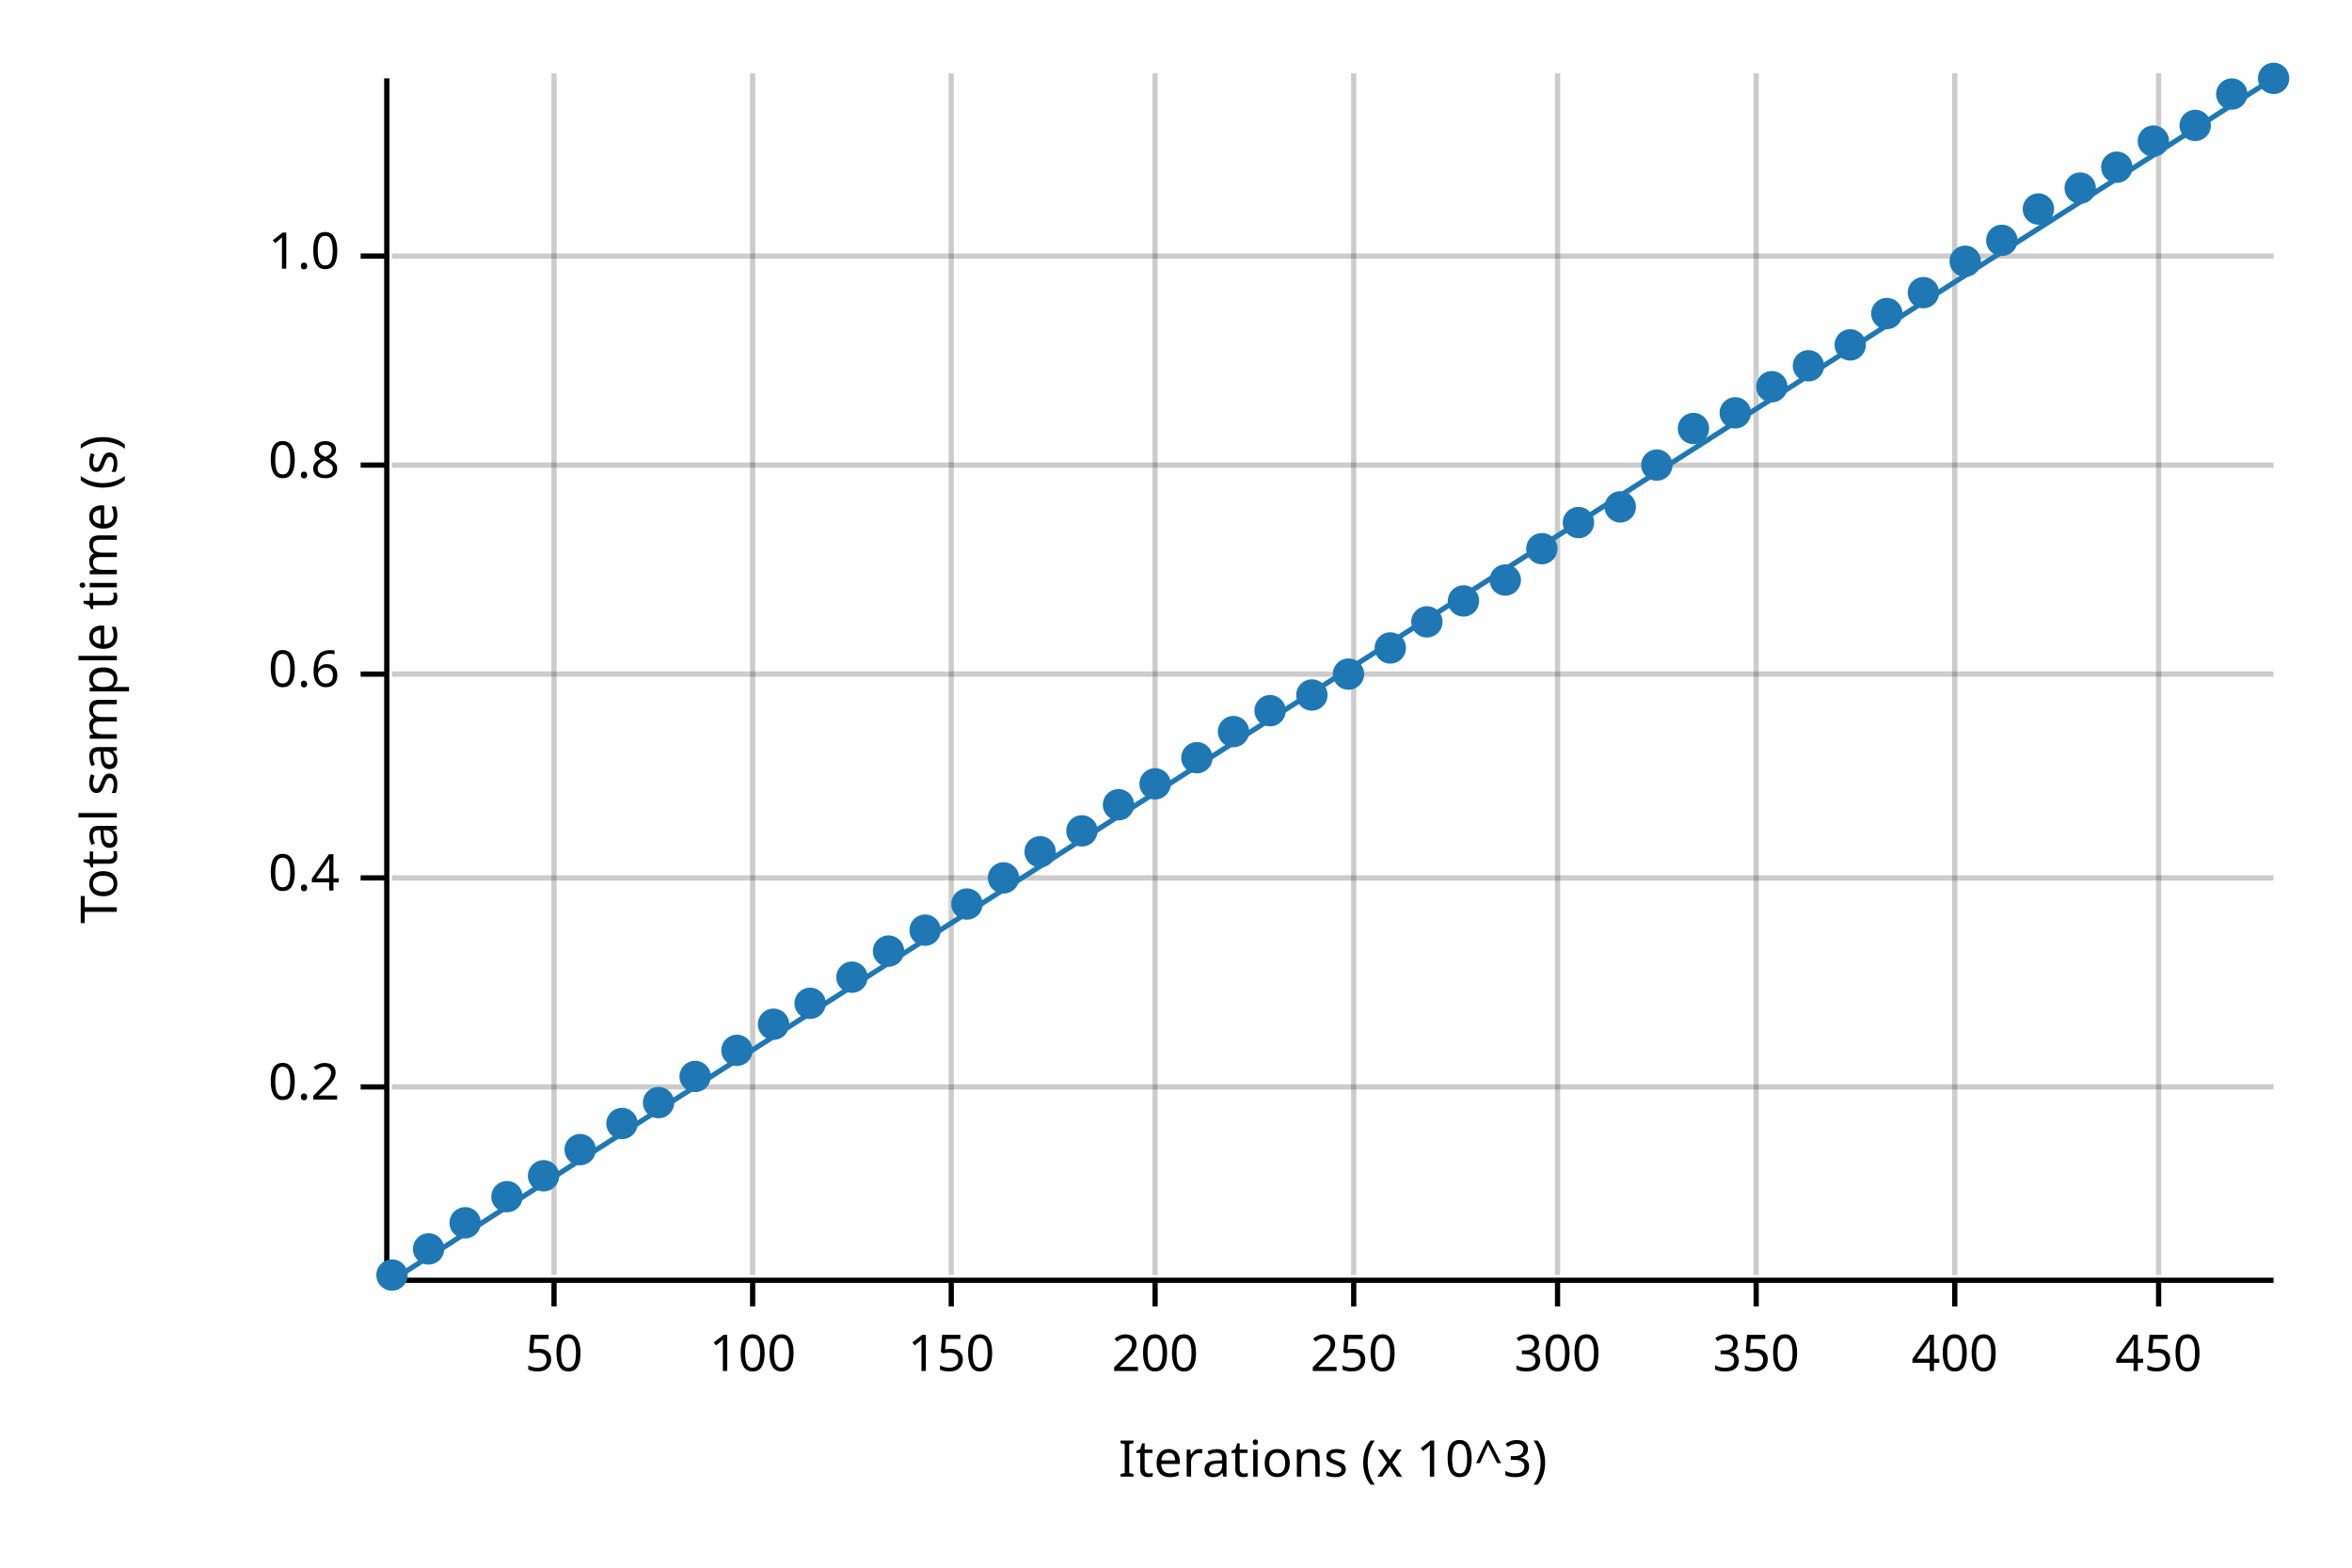
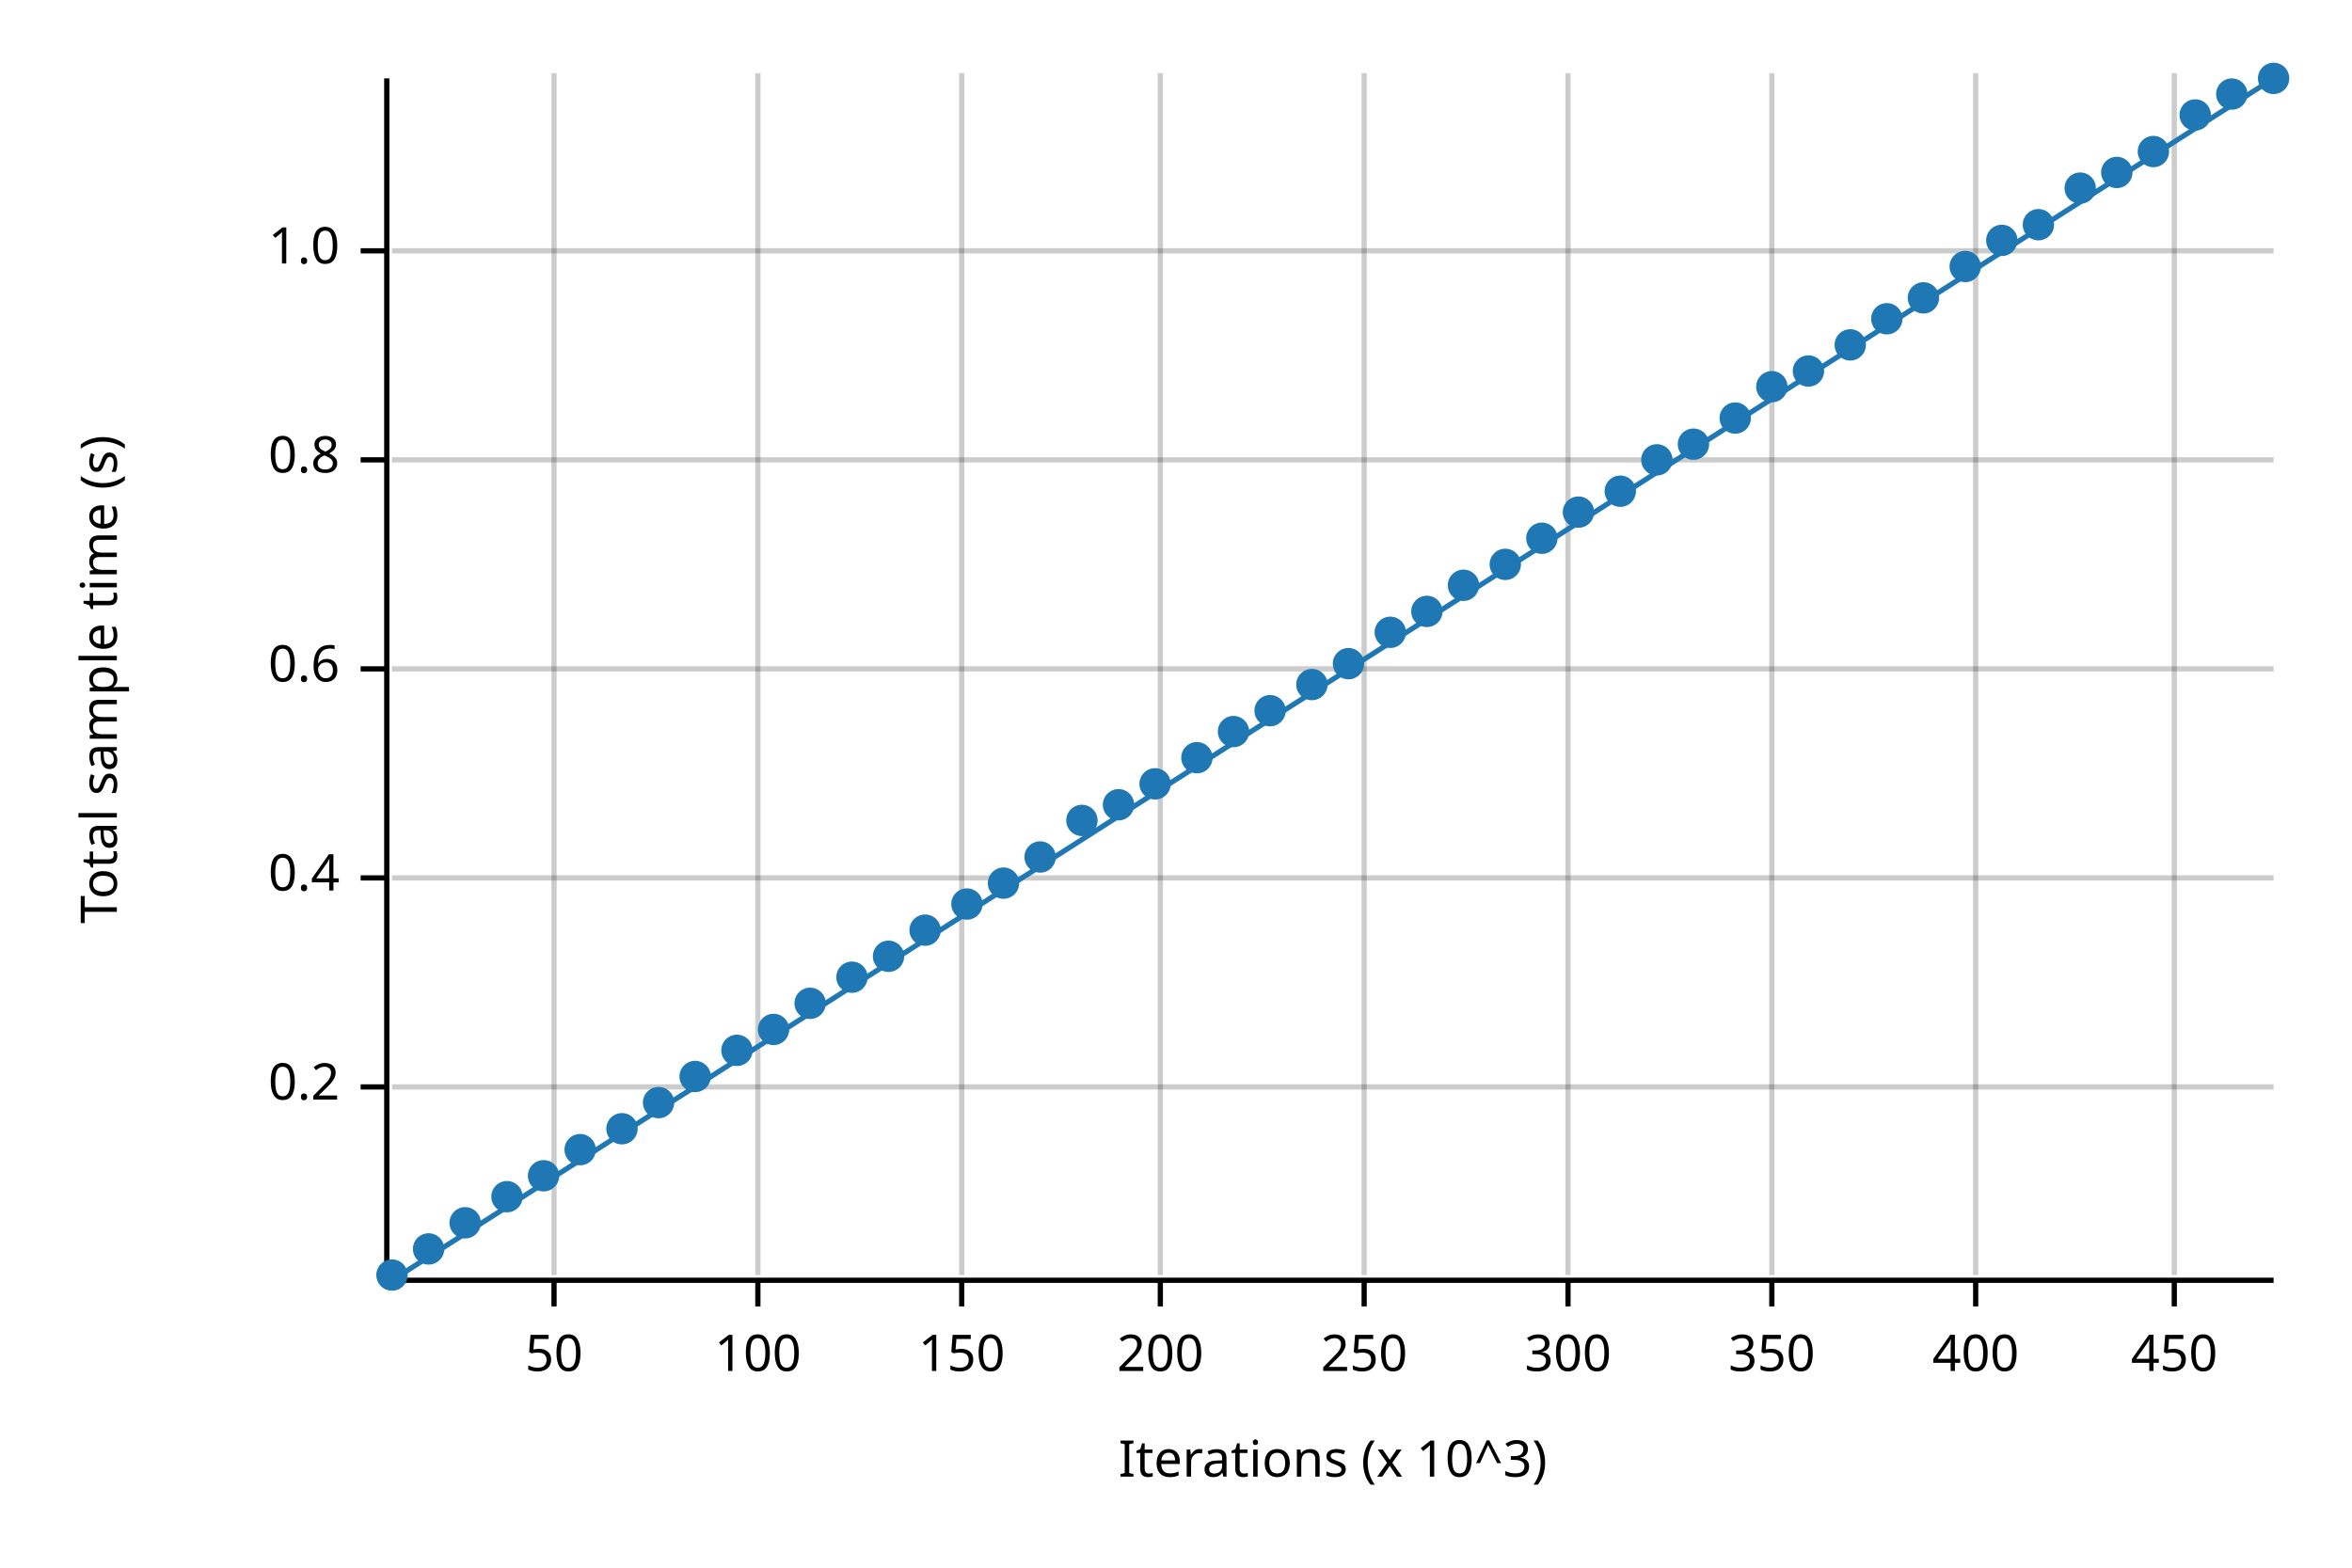
<svg xmlns="http://www.w3.org/2000/svg" width="450" height="300" viewBox="0 0 450 300">
  <text x="15" y="130" dy="0.76em" text-anchor="middle" font-family="sans-serif" font-size="9.677" opacity="1" fill="#000000" transform="rotate(270, 15, 130)">
Total sample time (s)
</text>
  <text x="255" y="285" dy="-0.5ex" text-anchor="middle" font-family="sans-serif" font-size="9.677" opacity="1" fill="#000000">
Iterations (x 10^3)
</text>
  <line opacity="0.2" stroke="#000000" stroke-width="1" x1="106" y1="244" x2="106" y2="14" />
-   <line opacity="0.2" stroke="#000000" stroke-width="1" x1="144" y1="244" x2="144" y2="14" />
-   <line opacity="0.2" stroke="#000000" stroke-width="1" x1="182" y1="244" x2="182" y2="14" />
-   <line opacity="0.2" stroke="#000000" stroke-width="1" x1="221" y1="244" x2="221" y2="14" />
-   <line opacity="0.2" stroke="#000000" stroke-width="1" x1="259" y1="244" x2="259" y2="14" />
-   <line opacity="0.2" stroke="#000000" stroke-width="1" x1="298" y1="244" x2="298" y2="14" />
-   <line opacity="0.2" stroke="#000000" stroke-width="1" x1="336" y1="244" x2="336" y2="14" />
-   <line opacity="0.2" stroke="#000000" stroke-width="1" x1="374" y1="244" x2="374" y2="14" />
-   <line opacity="0.2" stroke="#000000" stroke-width="1" x1="413" y1="244" x2="413" y2="14" />
+   <line opacity="0.2" stroke="#000000" stroke-width="1" x1="145" y1="244" x2="145" y2="14" />
+   <line opacity="0.2" stroke="#000000" stroke-width="1" x1="184" y1="244" x2="184" y2="14" />
+   <line opacity="0.2" stroke="#000000" stroke-width="1" x1="222" y1="244" x2="222" y2="14" />
+   <line opacity="0.2" stroke="#000000" stroke-width="1" x1="261" y1="244" x2="261" y2="14" />
+   <line opacity="0.2" stroke="#000000" stroke-width="1" x1="300" y1="244" x2="300" y2="14" />
+   <line opacity="0.2" stroke="#000000" stroke-width="1" x1="339" y1="244" x2="339" y2="14" />
+   <line opacity="0.2" stroke="#000000" stroke-width="1" x1="378" y1="244" x2="378" y2="14" />
+   <line opacity="0.2" stroke="#000000" stroke-width="1" x1="416" y1="244" x2="416" y2="14" />
  <line opacity="0.2" stroke="#000000" stroke-width="1" x1="75" y1="208" x2="435" y2="208" />
  <line opacity="0.2" stroke="#000000" stroke-width="1" x1="75" y1="168" x2="435" y2="168" />
-   <line opacity="0.2" stroke="#000000" stroke-width="1" x1="75" y1="129" x2="435" y2="129" />
-   <line opacity="0.2" stroke="#000000" stroke-width="1" x1="75" y1="89" x2="435" y2="89" />
-   <line opacity="0.2" stroke="#000000" stroke-width="1" x1="75" y1="49" x2="435" y2="49" />
+   <line opacity="0.2" stroke="#000000" stroke-width="1" x1="75" y1="128" x2="435" y2="128" />
+   <line opacity="0.2" stroke="#000000" stroke-width="1" x1="75" y1="88" x2="435" y2="88" />
+   <line opacity="0.2" stroke="#000000" stroke-width="1" x1="75" y1="48" x2="435" y2="48" />
  <polyline fill="none" opacity="1" stroke="#000000" stroke-width="1" points="74,15 74,245 " />
  <text x="65" y="208" dy="0.5ex" text-anchor="end" font-family="sans-serif" font-size="9.677" opacity="1" fill="#000000">
0.2
</text>
  <polyline fill="none" opacity="1" stroke="#000000" stroke-width="1" points="69,208 74,208 " />
  <text x="65" y="168" dy="0.5ex" text-anchor="end" font-family="sans-serif" font-size="9.677" opacity="1" fill="#000000">
0.4
</text>
  <polyline fill="none" opacity="1" stroke="#000000" stroke-width="1" points="69,168 74,168 " />
-   <text x="65" y="129" dy="0.5ex" text-anchor="end" font-family="sans-serif" font-size="9.677" opacity="1" fill="#000000">
+   <text x="65" y="128" dy="0.5ex" text-anchor="end" font-family="sans-serif" font-size="9.677" opacity="1" fill="#000000">
0.6
</text>
-   <polyline fill="none" opacity="1" stroke="#000000" stroke-width="1" points="69,129 74,129 " />
-   <text x="65" y="89" dy="0.5ex" text-anchor="end" font-family="sans-serif" font-size="9.677" opacity="1" fill="#000000">
+   <polyline fill="none" opacity="1" stroke="#000000" stroke-width="1" points="69,128 74,128 " />
+   <text x="65" y="88" dy="0.5ex" text-anchor="end" font-family="sans-serif" font-size="9.677" opacity="1" fill="#000000">
0.8
</text>
-   <polyline fill="none" opacity="1" stroke="#000000" stroke-width="1" points="69,89 74,89 " />
-   <text x="65" y="49" dy="0.5ex" text-anchor="end" font-family="sans-serif" font-size="9.677" opacity="1" fill="#000000">
+   <polyline fill="none" opacity="1" stroke="#000000" stroke-width="1" points="69,88 74,88 " />
+   <text x="65" y="48" dy="0.5ex" text-anchor="end" font-family="sans-serif" font-size="9.677" opacity="1" fill="#000000">
1.0
</text>
-   <polyline fill="none" opacity="1" stroke="#000000" stroke-width="1" points="69,49 74,49 " />
+   <polyline fill="none" opacity="1" stroke="#000000" stroke-width="1" points="69,48 74,48 " />
  <polyline fill="none" opacity="1" stroke="#000000" stroke-width="1" points="75,245 435,245 " />
  <text x="106" y="255" dy="0.76em" text-anchor="middle" font-family="sans-serif" font-size="9.677" opacity="1" fill="#000000">
50
</text>
  <polyline fill="none" opacity="1" stroke="#000000" stroke-width="1" points="106,245 106,250 " />
-   <text x="144" y="255" dy="0.76em" text-anchor="middle" font-family="sans-serif" font-size="9.677" opacity="1" fill="#000000">
+   <text x="145" y="255" dy="0.76em" text-anchor="middle" font-family="sans-serif" font-size="9.677" opacity="1" fill="#000000">
100
</text>
-   <polyline fill="none" opacity="1" stroke="#000000" stroke-width="1" points="144,245 144,250 " />
-   <text x="182" y="255" dy="0.76em" text-anchor="middle" font-family="sans-serif" font-size="9.677" opacity="1" fill="#000000">
+   <polyline fill="none" opacity="1" stroke="#000000" stroke-width="1" points="145,245 145,250 " />
+   <text x="184" y="255" dy="0.76em" text-anchor="middle" font-family="sans-serif" font-size="9.677" opacity="1" fill="#000000">
150
</text>
-   <polyline fill="none" opacity="1" stroke="#000000" stroke-width="1" points="182,245 182,250 " />
-   <text x="221" y="255" dy="0.76em" text-anchor="middle" font-family="sans-serif" font-size="9.677" opacity="1" fill="#000000">
+   <polyline fill="none" opacity="1" stroke="#000000" stroke-width="1" points="184,245 184,250 " />
+   <text x="222" y="255" dy="0.76em" text-anchor="middle" font-family="sans-serif" font-size="9.677" opacity="1" fill="#000000">
200
</text>
-   <polyline fill="none" opacity="1" stroke="#000000" stroke-width="1" points="221,245 221,250 " />
-   <text x="259" y="255" dy="0.76em" text-anchor="middle" font-family="sans-serif" font-size="9.677" opacity="1" fill="#000000">
+   <polyline fill="none" opacity="1" stroke="#000000" stroke-width="1" points="222,245 222,250 " />
+   <text x="261" y="255" dy="0.76em" text-anchor="middle" font-family="sans-serif" font-size="9.677" opacity="1" fill="#000000">
250
</text>
-   <polyline fill="none" opacity="1" stroke="#000000" stroke-width="1" points="259,245 259,250 " />
-   <text x="298" y="255" dy="0.76em" text-anchor="middle" font-family="sans-serif" font-size="9.677" opacity="1" fill="#000000">
+   <polyline fill="none" opacity="1" stroke="#000000" stroke-width="1" points="261,245 261,250 " />
+   <text x="300" y="255" dy="0.76em" text-anchor="middle" font-family="sans-serif" font-size="9.677" opacity="1" fill="#000000">
300
</text>
-   <polyline fill="none" opacity="1" stroke="#000000" stroke-width="1" points="298,245 298,250 " />
-   <text x="336" y="255" dy="0.76em" text-anchor="middle" font-family="sans-serif" font-size="9.677" opacity="1" fill="#000000">
+   <polyline fill="none" opacity="1" stroke="#000000" stroke-width="1" points="300,245 300,250 " />
+   <text x="339" y="255" dy="0.76em" text-anchor="middle" font-family="sans-serif" font-size="9.677" opacity="1" fill="#000000">
350
</text>
-   <polyline fill="none" opacity="1" stroke="#000000" stroke-width="1" points="336,245 336,250 " />
-   <text x="374" y="255" dy="0.76em" text-anchor="middle" font-family="sans-serif" font-size="9.677" opacity="1" fill="#000000">
+   <polyline fill="none" opacity="1" stroke="#000000" stroke-width="1" points="339,245 339,250 " />
+   <text x="378" y="255" dy="0.76em" text-anchor="middle" font-family="sans-serif" font-size="9.677" opacity="1" fill="#000000">
400
</text>
-   <polyline fill="none" opacity="1" stroke="#000000" stroke-width="1" points="374,245 374,250 " />
-   <text x="413" y="255" dy="0.76em" text-anchor="middle" font-family="sans-serif" font-size="9.677" opacity="1" fill="#000000">
+   <polyline fill="none" opacity="1" stroke="#000000" stroke-width="1" points="378,245 378,250 " />
+   <text x="416" y="255" dy="0.76em" text-anchor="middle" font-family="sans-serif" font-size="9.677" opacity="1" fill="#000000">
450
</text>
-   <polyline fill="none" opacity="1" stroke="#000000" stroke-width="1" points="413,245 413,250 " />
+   <polyline fill="none" opacity="1" stroke="#000000" stroke-width="1" points="416,245 416,250 " />
  <circle cx="75" cy="244" r="3" opacity="1" fill="#1F78B4" stroke="none" stroke-width="1" />
  <circle cx="82" cy="239" r="3" opacity="1" fill="#1F78B4" stroke="none" stroke-width="1" />
  <circle cx="89" cy="234" r="3" opacity="1" fill="#1F78B4" stroke="none" stroke-width="1" />
  <circle cx="97" cy="229" r="3" opacity="1" fill="#1F78B4" stroke="none" stroke-width="1" />
  <circle cx="104" cy="225" r="3" opacity="1" fill="#1F78B4" stroke="none" stroke-width="1" />
  <circle cx="111" cy="220" r="3" opacity="1" fill="#1F78B4" stroke="none" stroke-width="1" />
-   <circle cx="119" cy="215" r="3" opacity="1" fill="#1F78B4" stroke="none" stroke-width="1" />
+   <circle cx="119" cy="216" r="3" opacity="1" fill="#1F78B4" stroke="none" stroke-width="1" />
  <circle cx="126" cy="211" r="3" opacity="1" fill="#1F78B4" stroke="none" stroke-width="1" />
  <circle cx="133" cy="206" r="3" opacity="1" fill="#1F78B4" stroke="none" stroke-width="1" />
  <circle cx="141" cy="201" r="3" opacity="1" fill="#1F78B4" stroke="none" stroke-width="1" />
-   <circle cx="148" cy="196" r="3" opacity="1" fill="#1F78B4" stroke="none" stroke-width="1" />
+   <circle cx="148" cy="197" r="3" opacity="1" fill="#1F78B4" stroke="none" stroke-width="1" />
  <circle cx="155" cy="192" r="3" opacity="1" fill="#1F78B4" stroke="none" stroke-width="1" />
  <circle cx="163" cy="187" r="3" opacity="1" fill="#1F78B4" stroke="none" stroke-width="1" />
-   <circle cx="170" cy="182" r="3" opacity="1" fill="#1F78B4" stroke="none" stroke-width="1" />
+   <circle cx="170" cy="183" r="3" opacity="1" fill="#1F78B4" stroke="none" stroke-width="1" />
  <circle cx="177" cy="178" r="3" opacity="1" fill="#1F78B4" stroke="none" stroke-width="1" />
  <circle cx="185" cy="173" r="3" opacity="1" fill="#1F78B4" stroke="none" stroke-width="1" />
-   <circle cx="192" cy="168" r="3" opacity="1" fill="#1F78B4" stroke="none" stroke-width="1" />
-   <circle cx="199" cy="163" r="3" opacity="1" fill="#1F78B4" stroke="none" stroke-width="1" />
-   <circle cx="207" cy="159" r="3" opacity="1" fill="#1F78B4" stroke="none" stroke-width="1" />
+   <circle cx="192" cy="169" r="3" opacity="1" fill="#1F78B4" stroke="none" stroke-width="1" />
+   <circle cx="199" cy="164" r="3" opacity="1" fill="#1F78B4" stroke="none" stroke-width="1" />
+   <circle cx="207" cy="157" r="3" opacity="1" fill="#1F78B4" stroke="none" stroke-width="1" />
  <circle cx="214" cy="154" r="3" opacity="1" fill="#1F78B4" stroke="none" stroke-width="1" />
  <circle cx="221" cy="150" r="3" opacity="1" fill="#1F78B4" stroke="none" stroke-width="1" />
  <circle cx="229" cy="145" r="3" opacity="1" fill="#1F78B4" stroke="none" stroke-width="1" />
  <circle cx="236" cy="140" r="3" opacity="1" fill="#1F78B4" stroke="none" stroke-width="1" />
  <circle cx="243" cy="136" r="3" opacity="1" fill="#1F78B4" stroke="none" stroke-width="1" />
-   <circle cx="251" cy="133" r="3" opacity="1" fill="#1F78B4" stroke="none" stroke-width="1" />
-   <circle cx="258" cy="129" r="3" opacity="1" fill="#1F78B4" stroke="none" stroke-width="1" />
-   <circle cx="266" cy="124" r="3" opacity="1" fill="#1F78B4" stroke="none" stroke-width="1" />
-   <circle cx="273" cy="119" r="3" opacity="1" fill="#1F78B4" stroke="none" stroke-width="1" />
-   <circle cx="280" cy="115" r="3" opacity="1" fill="#1F78B4" stroke="none" stroke-width="1" />
-   <circle cx="288" cy="111" r="3" opacity="1" fill="#1F78B4" stroke="none" stroke-width="1" />
-   <circle cx="295" cy="105" r="3" opacity="1" fill="#1F78B4" stroke="none" stroke-width="1" />
-   <circle cx="302" cy="100" r="3" opacity="1" fill="#1F78B4" stroke="none" stroke-width="1" />
-   <circle cx="310" cy="97" r="3" opacity="1" fill="#1F78B4" stroke="none" stroke-width="1" />
-   <circle cx="317" cy="89" r="3" opacity="1" fill="#1F78B4" stroke="none" stroke-width="1" />
-   <circle cx="324" cy="82" r="3" opacity="1" fill="#1F78B4" stroke="none" stroke-width="1" />
-   <circle cx="332" cy="79" r="3" opacity="1" fill="#1F78B4" stroke="none" stroke-width="1" />
+   <circle cx="251" cy="131" r="3" opacity="1" fill="#1F78B4" stroke="none" stroke-width="1" />
+   <circle cx="258" cy="127" r="3" opacity="1" fill="#1F78B4" stroke="none" stroke-width="1" />
+   <circle cx="266" cy="121" r="3" opacity="1" fill="#1F78B4" stroke="none" stroke-width="1" />
+   <circle cx="273" cy="117" r="3" opacity="1" fill="#1F78B4" stroke="none" stroke-width="1" />
+   <circle cx="280" cy="112" r="3" opacity="1" fill="#1F78B4" stroke="none" stroke-width="1" />
+   <circle cx="288" cy="108" r="3" opacity="1" fill="#1F78B4" stroke="none" stroke-width="1" />
+   <circle cx="295" cy="103" r="3" opacity="1" fill="#1F78B4" stroke="none" stroke-width="1" />
+   <circle cx="302" cy="98" r="3" opacity="1" fill="#1F78B4" stroke="none" stroke-width="1" />
+   <circle cx="310" cy="94" r="3" opacity="1" fill="#1F78B4" stroke="none" stroke-width="1" />
+   <circle cx="317" cy="88" r="3" opacity="1" fill="#1F78B4" stroke="none" stroke-width="1" />
+   <circle cx="324" cy="85" r="3" opacity="1" fill="#1F78B4" stroke="none" stroke-width="1" />
+   <circle cx="332" cy="80" r="3" opacity="1" fill="#1F78B4" stroke="none" stroke-width="1" />
  <circle cx="339" cy="74" r="3" opacity="1" fill="#1F78B4" stroke="none" stroke-width="1" />
-   <circle cx="346" cy="70" r="3" opacity="1" fill="#1F78B4" stroke="none" stroke-width="1" />
+   <circle cx="346" cy="71" r="3" opacity="1" fill="#1F78B4" stroke="none" stroke-width="1" />
  <circle cx="354" cy="66" r="3" opacity="1" fill="#1F78B4" stroke="none" stroke-width="1" />
-   <circle cx="361" cy="60" r="3" opacity="1" fill="#1F78B4" stroke="none" stroke-width="1" />
-   <circle cx="368" cy="56" r="3" opacity="1" fill="#1F78B4" stroke="none" stroke-width="1" />
-   <circle cx="376" cy="50" r="3" opacity="1" fill="#1F78B4" stroke="none" stroke-width="1" />
+   <circle cx="361" cy="61" r="3" opacity="1" fill="#1F78B4" stroke="none" stroke-width="1" />
+   <circle cx="368" cy="57" r="3" opacity="1" fill="#1F78B4" stroke="none" stroke-width="1" />
+   <circle cx="376" cy="51" r="3" opacity="1" fill="#1F78B4" stroke="none" stroke-width="1" />
  <circle cx="383" cy="46" r="3" opacity="1" fill="#1F78B4" stroke="none" stroke-width="1" />
-   <circle cx="390" cy="40" r="3" opacity="1" fill="#1F78B4" stroke="none" stroke-width="1" />
+   <circle cx="390" cy="43" r="3" opacity="1" fill="#1F78B4" stroke="none" stroke-width="1" />
  <circle cx="398" cy="36" r="3" opacity="1" fill="#1F78B4" stroke="none" stroke-width="1" />
-   <circle cx="405" cy="32" r="3" opacity="1" fill="#1F78B4" stroke="none" stroke-width="1" />
-   <circle cx="412" cy="27" r="3" opacity="1" fill="#1F78B4" stroke="none" stroke-width="1" />
-   <circle cx="420" cy="24" r="3" opacity="1" fill="#1F78B4" stroke="none" stroke-width="1" />
+   <circle cx="405" cy="33" r="3" opacity="1" fill="#1F78B4" stroke="none" stroke-width="1" />
+   <circle cx="412" cy="29" r="3" opacity="1" fill="#1F78B4" stroke="none" stroke-width="1" />
+   <circle cx="420" cy="22" r="3" opacity="1" fill="#1F78B4" stroke="none" stroke-width="1" />
  <circle cx="427" cy="18" r="3" opacity="1" fill="#1F78B4" stroke="none" stroke-width="1" />
  <circle cx="435" cy="15" r="3" opacity="1" fill="#1F78B4" stroke="none" stroke-width="1" />
  <polyline fill="none" opacity="1" stroke="#1F78B4" stroke-width="1" points="75,245 435,15 " />
  <polygon opacity="0.25" fill="#1F78B4" points="75,245 435,15 435,15 " />
</svg>
